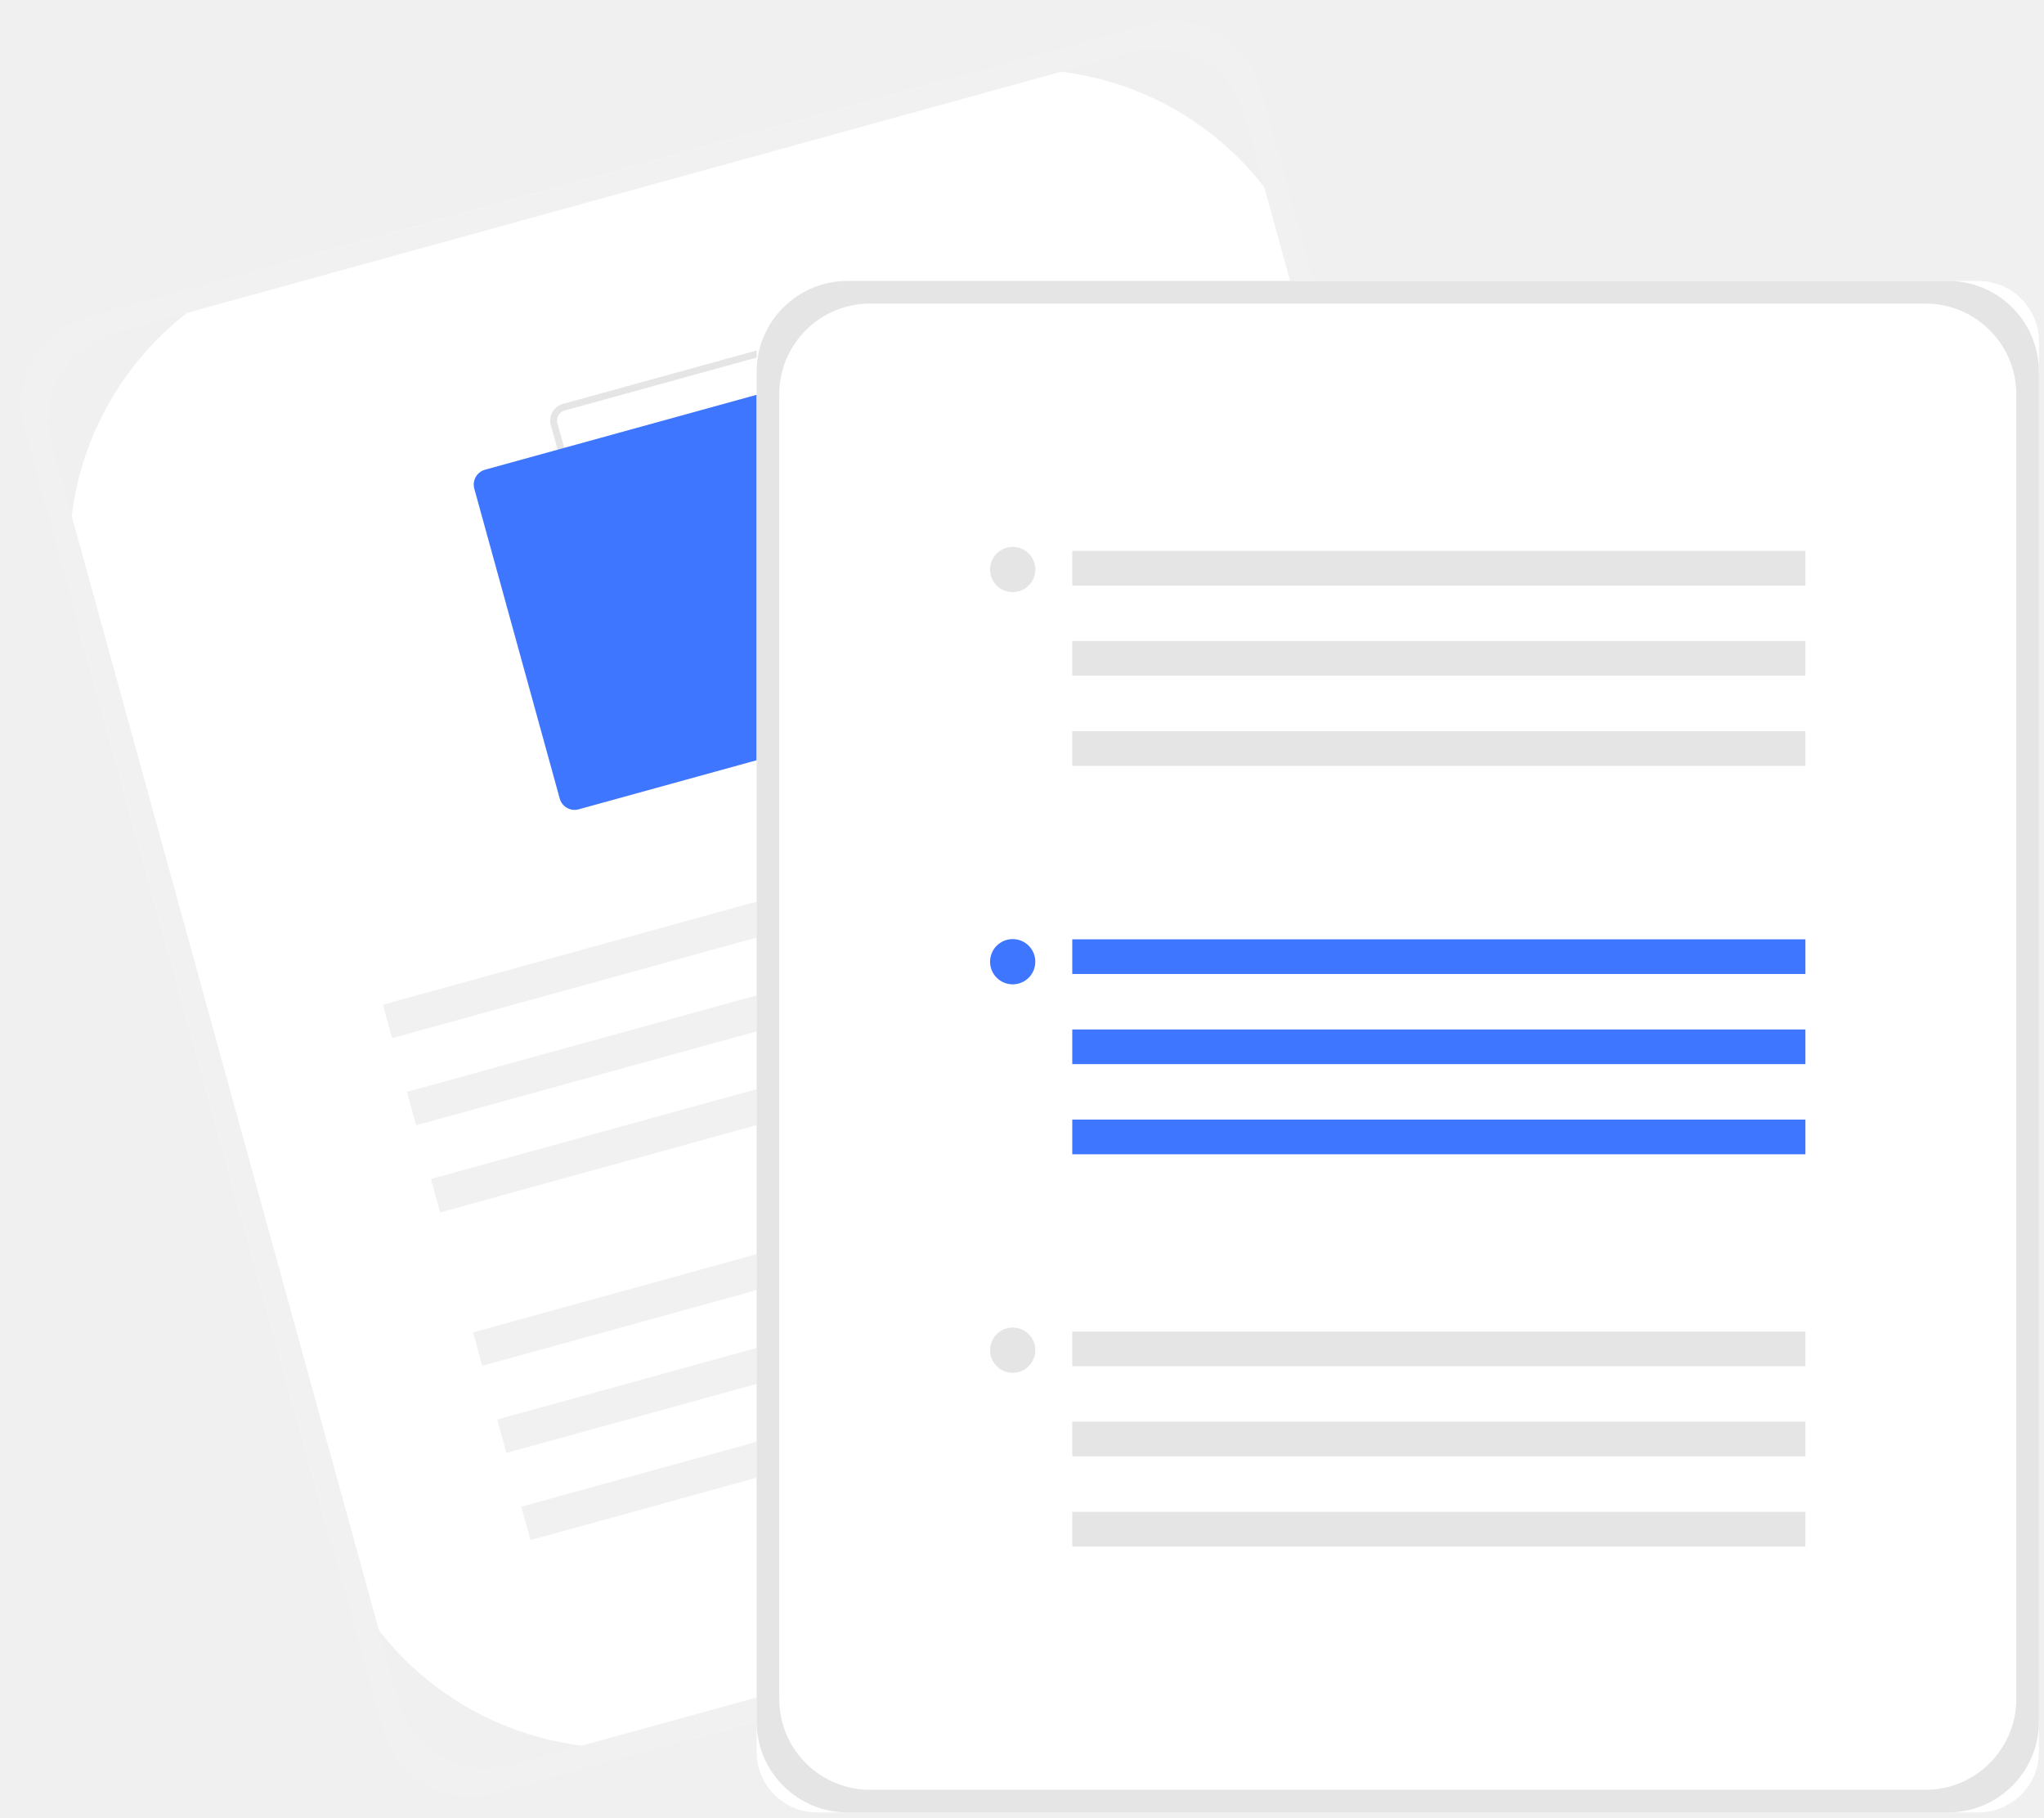
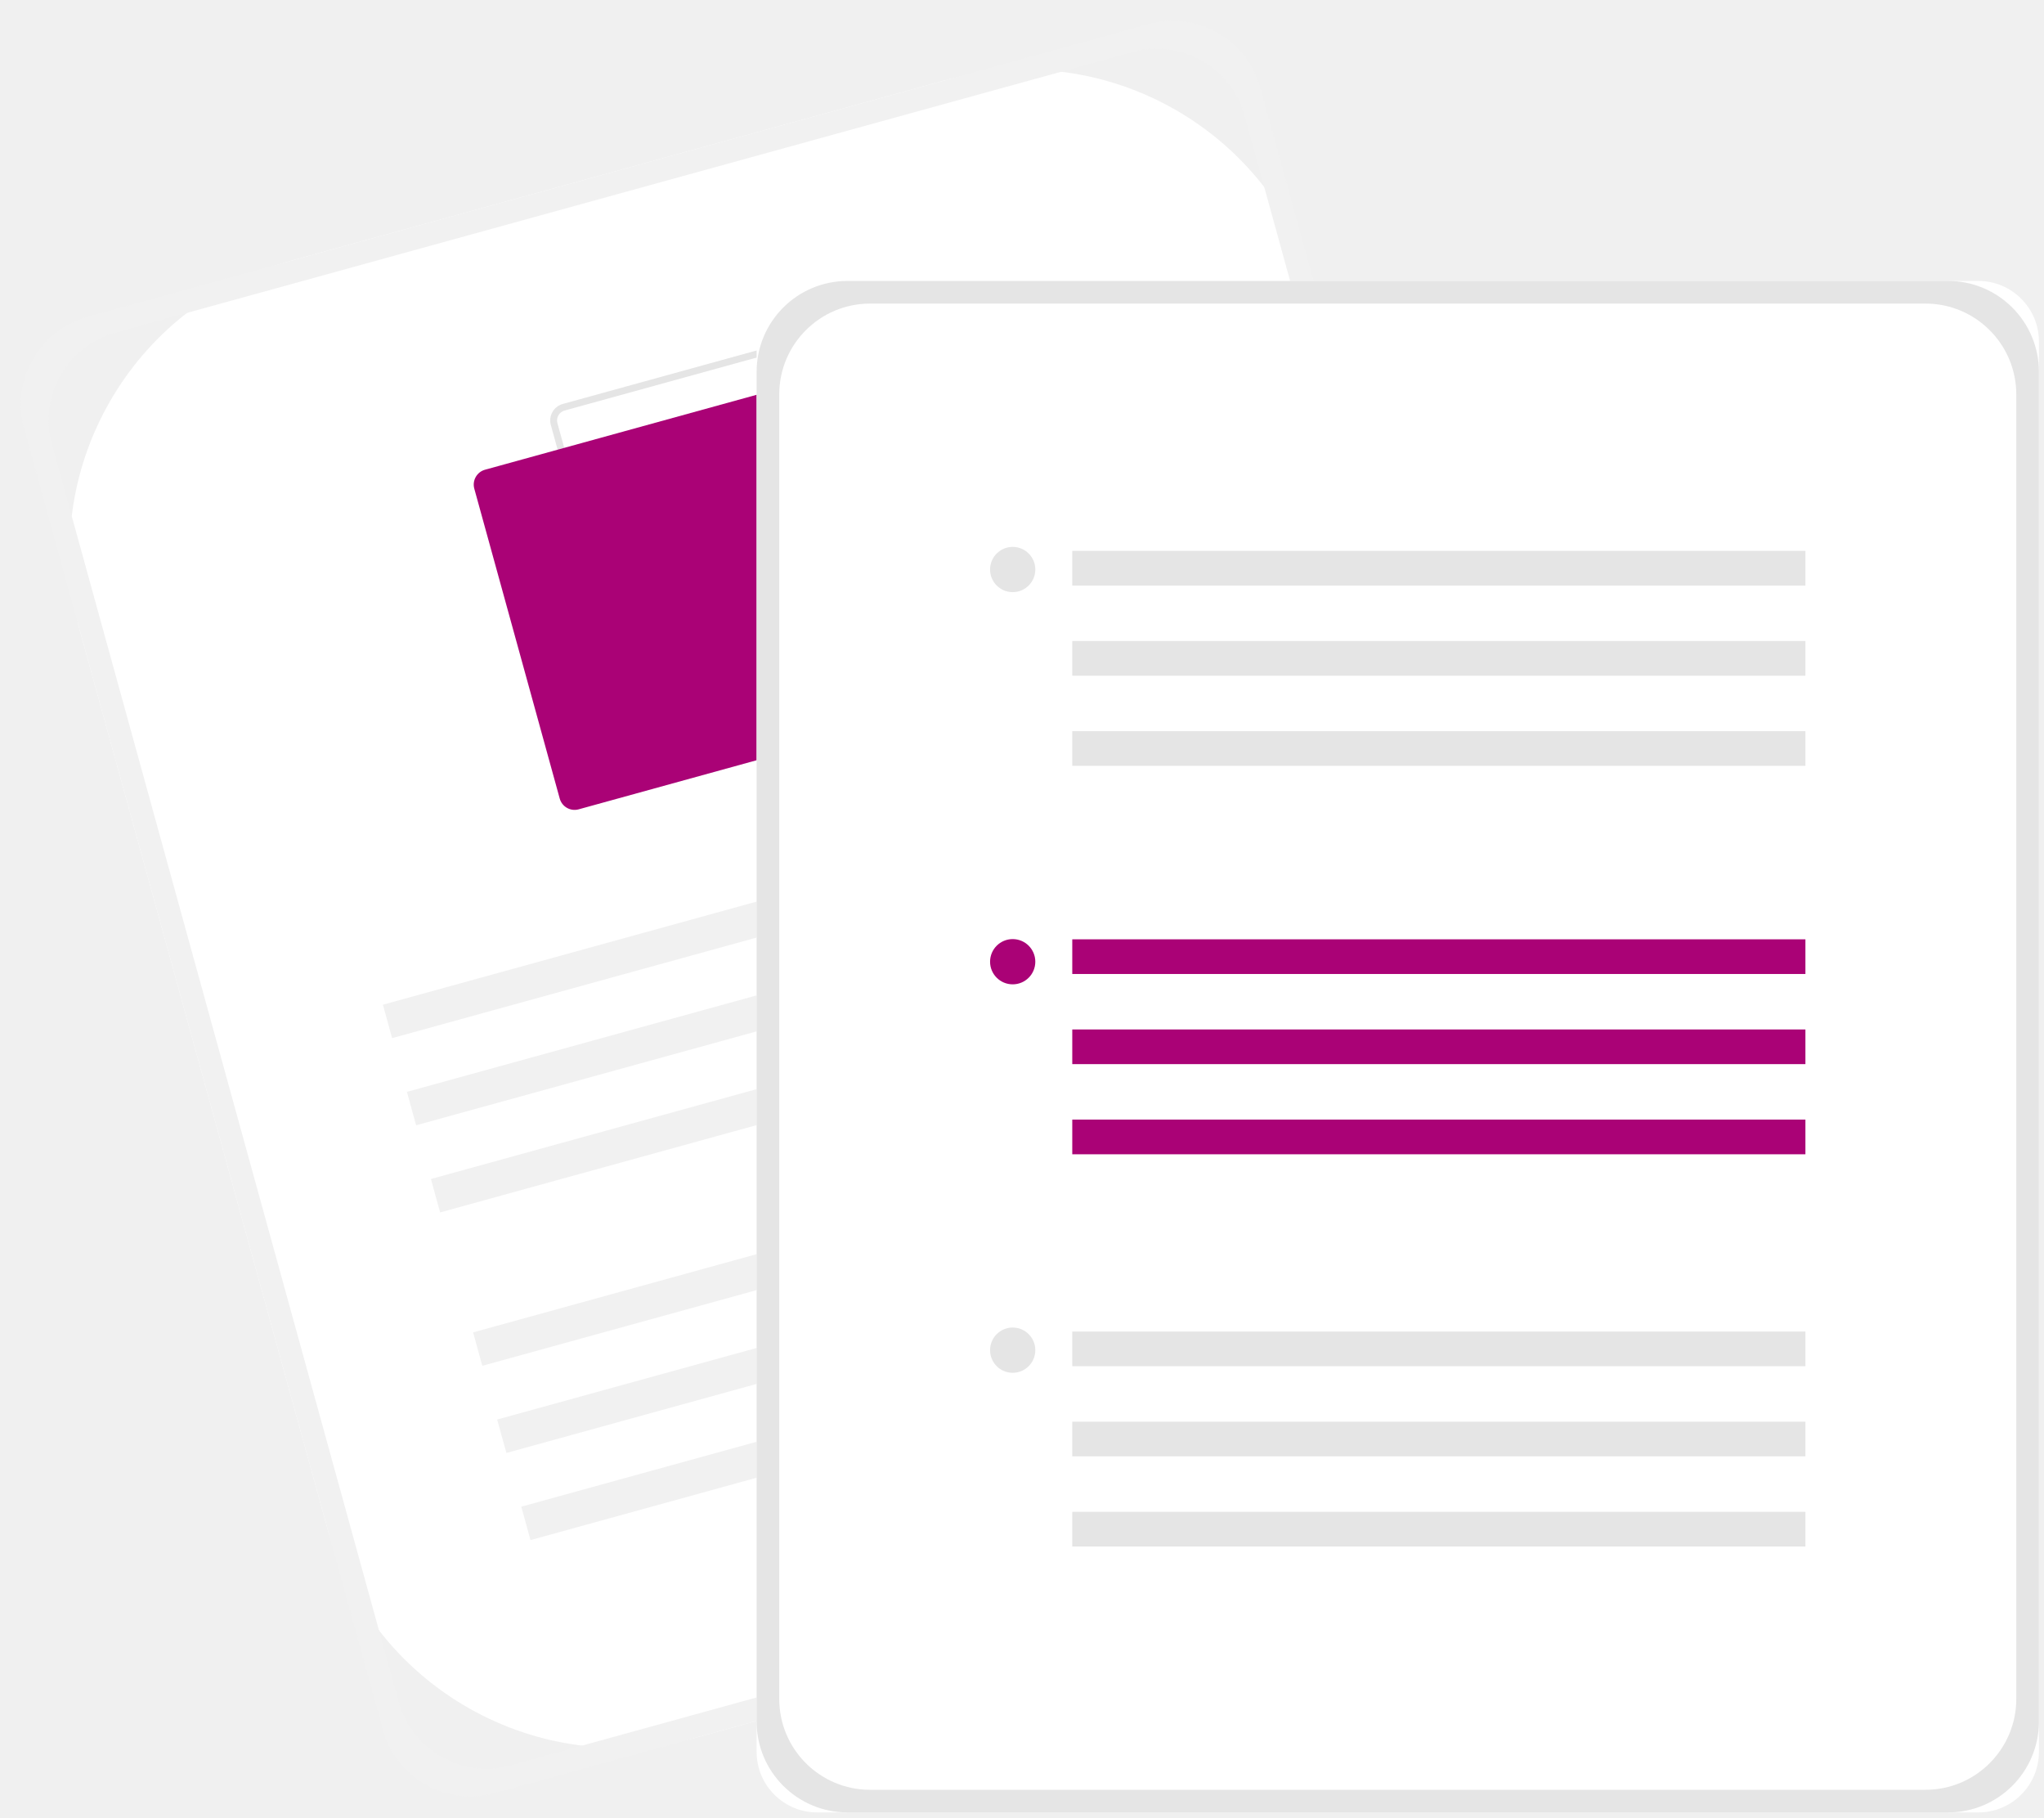
<svg xmlns="http://www.w3.org/2000/svg" width="135" height="120" viewBox="0 0 135 120" fill="none">
  <path d="M103.211 78.204C106.147 88.852 99.896 99.865 89.248 102.801L46.165 114.683C35.517 117.619 24.504 111.368 21.567 100.72L5.317 41.796C2.381 31.148 8.632 20.136 19.28 17.199L62.363 5.317C73.011 2.381 84.024 8.632 86.96 19.28L103.211 78.204Z" fill="white" />
  <path d="M106.933 91.7C107.814 94.894 105.938 98.198 102.744 99.079L32.669 118.405C29.474 119.286 26.171 117.41 25.29 114.216L1.595 28.3C0.714 25.106 2.59 21.802 5.784 20.921L75.859 1.595C79.054 0.714 82.357 2.59 83.238 5.784L106.933 91.7ZM26.333 112.378C27.214 115.573 30.517 117.448 33.712 116.567L100.906 98.036C104.101 97.155 105.976 93.851 105.095 90.657L82.195 7.622C81.314 4.427 78.01 2.552 74.816 3.433L7.622 21.964C4.427 22.845 2.552 26.149 3.433 29.343L26.333 112.378Z" fill="#F1F1F1" />
  <path d="M63.879 43.671L43.413 49.315C43.124 49.395 42.816 49.356 42.556 49.208C42.295 49.06 42.104 48.815 42.024 48.527L36.38 28.061C36.301 27.773 36.339 27.465 36.487 27.204C36.635 26.944 36.88 26.753 37.169 26.673L57.634 21.029C57.923 20.949 58.231 20.988 58.491 21.136C58.752 21.283 58.943 21.529 59.023 21.817L64.667 42.282C64.746 42.571 64.708 42.88 64.56 43.14C64.412 43.4 64.167 43.591 63.879 43.671ZM37.289 27.108C37.115 27.156 36.968 27.271 36.88 27.427C36.791 27.583 36.768 27.768 36.816 27.941L42.46 48.407C42.508 48.58 42.622 48.727 42.779 48.816C42.935 48.904 43.12 48.927 43.293 48.88L63.758 43.236C63.931 43.188 64.079 43.073 64.167 42.917C64.256 42.761 64.279 42.576 64.231 42.403L58.587 21.937C58.539 21.764 58.425 21.617 58.269 21.528C58.112 21.44 57.927 21.416 57.754 21.464L37.289 27.108Z" fill="#E5E5E5" />
-   <path d="M58.685 47.796L38.219 53.44C37.96 53.512 37.682 53.477 37.448 53.344C37.213 53.211 37.041 52.99 36.969 52.731L31.325 32.265C31.254 32.005 31.289 31.728 31.422 31.494C31.555 31.259 31.775 31.087 32.035 31.015L52.5 25.371C52.76 25.3 53.038 25.335 53.272 25.468C53.506 25.601 53.678 25.821 53.75 26.081L59.394 46.546C59.466 46.806 59.431 47.084 59.298 47.318C59.165 47.552 58.944 47.724 58.685 47.796Z" fill="#3F76FF" />
+   <path d="M58.685 47.796L38.219 53.44C37.96 53.512 37.682 53.477 37.448 53.344C37.213 53.211 37.041 52.99 36.969 52.731L31.325 32.265C31.254 32.005 31.289 31.728 31.422 31.494C31.555 31.259 31.775 31.087 32.035 31.015L52.5 25.371C52.76 25.3 53.038 25.335 53.272 25.468C53.506 25.601 53.678 25.821 53.75 26.081L59.394 46.546C59.466 46.806 59.431 47.084 59.298 47.318C59.165 47.552 58.944 47.724 58.685 47.796Z" fill="#AA0276" />
  <path d="M82.4 50.59L25.289 66.341L25.898 68.547L83.009 52.797L82.4 50.59Z" fill="#F1F1F1" />
  <path d="M83.986 56.345L26.875 72.095L27.484 74.302L84.595 58.551L83.986 56.345Z" fill="#F1F1F1" />
  <path d="M85.572 62.099L28.461 77.849L29.07 80.056L86.181 64.306L85.572 62.099Z" fill="#F1F1F1" />
  <path d="M88.357 72.226L31.246 87.977L31.855 90.183L88.966 74.433L88.357 72.226Z" fill="#F1F1F1" />
  <path d="M89.947 77.981L32.836 93.731L33.445 95.938L90.556 80.188L89.947 77.981Z" fill="#F1F1F1" />
  <path d="M91.541 83.734L34.43 99.485L35.038 101.692L92.149 85.941L91.541 83.734Z" fill="#F1F1F1" />
  <path d="M134.664 115.674C134.664 117.884 132.873 119.674 130.664 119.674H53.973C51.764 119.674 49.973 117.884 49.973 115.674V22.551C49.973 20.342 51.764 18.551 53.973 18.551H130.664C132.873 18.551 134.664 20.342 134.664 22.551V115.674Z" fill="white" />
  <path d="M134.664 113.674C134.664 116.988 131.978 119.674 128.664 119.674H55.973C52.659 119.674 49.973 116.988 49.973 113.674V24.551C49.973 21.238 52.659 18.551 55.973 18.551H128.664C131.978 18.551 134.664 21.238 134.664 24.551V113.674ZM51.467 112.18C51.467 115.494 54.153 118.18 57.467 118.18H127.17C130.483 118.18 133.17 115.494 133.17 112.18V26.045C133.17 22.732 130.483 20.045 127.17 20.045H57.467C54.153 20.045 51.467 22.732 51.467 26.045V112.18Z" fill="#E5E5E5" />
-   <path d="M119.242 62.023H70.82V64.312H119.242V62.023Z" fill="#3F76FF" />
-   <path d="M119.242 67.975H70.82V70.264H119.242V67.975Z" fill="#3F76FF" />
-   <path d="M119.242 73.927H70.82V76.217H119.242V73.927Z" fill="#3F76FF" />
-   <path d="M66.885 64.996C67.71 64.996 68.379 64.328 68.379 63.502C68.379 62.677 67.71 62.008 66.885 62.008C66.06 62.008 65.391 62.677 65.391 63.502C65.391 64.328 66.06 64.996 66.885 64.996Z" fill="#3F76FF" />
+   <path d="M119.242 62.023H70.82V64.312H119.242V62.023Z" fill="#AA0276" />
+   <path d="M119.242 67.975H70.82V70.264H119.242V67.975Z" fill="#AA0276" />
+   <path d="M119.242 73.927H70.82V76.217H119.242V73.927Z" fill="#AA0276" />
+   <path d="M66.885 64.996C67.71 64.996 68.379 64.328 68.379 63.502C68.379 62.677 67.71 62.008 66.885 62.008C66.06 62.008 65.391 62.677 65.391 63.502C65.391 64.328 66.06 64.996 66.885 64.996Z" fill="#AA0276" />
  <path d="M119.242 36.374H70.82V38.664H119.242V36.374Z" fill="#E5E5E5" />
  <path d="M119.242 42.326H70.82V44.616H119.242V42.326Z" fill="#E5E5E5" />
  <path d="M119.242 48.279H70.82V50.568H119.242V48.279Z" fill="#E5E5E5" />
  <path d="M66.885 39.099C67.71 39.099 68.379 38.431 68.379 37.605C68.379 36.78 67.71 36.111 66.885 36.111C66.06 36.111 65.391 36.78 65.391 37.605C65.391 38.431 66.06 39.099 66.885 39.099Z" fill="#E5E5E5" />
  <path d="M119.242 87.92H70.82V90.21H119.242V87.92Z" fill="#E5E5E5" />
  <path d="M119.242 93.872H70.82V96.162H119.242V93.872Z" fill="#E5E5E5" />
  <path d="M119.242 99.825H70.82V102.114H119.242V99.825Z" fill="#E5E5E5" />
  <path d="M66.885 90.646C67.71 90.646 68.379 89.977 68.379 89.152C68.379 88.326 67.71 87.657 66.885 87.657C66.06 87.657 65.391 88.326 65.391 89.152C65.391 89.977 66.06 90.646 66.885 90.646Z" fill="#E5E5E5" />
</svg>
